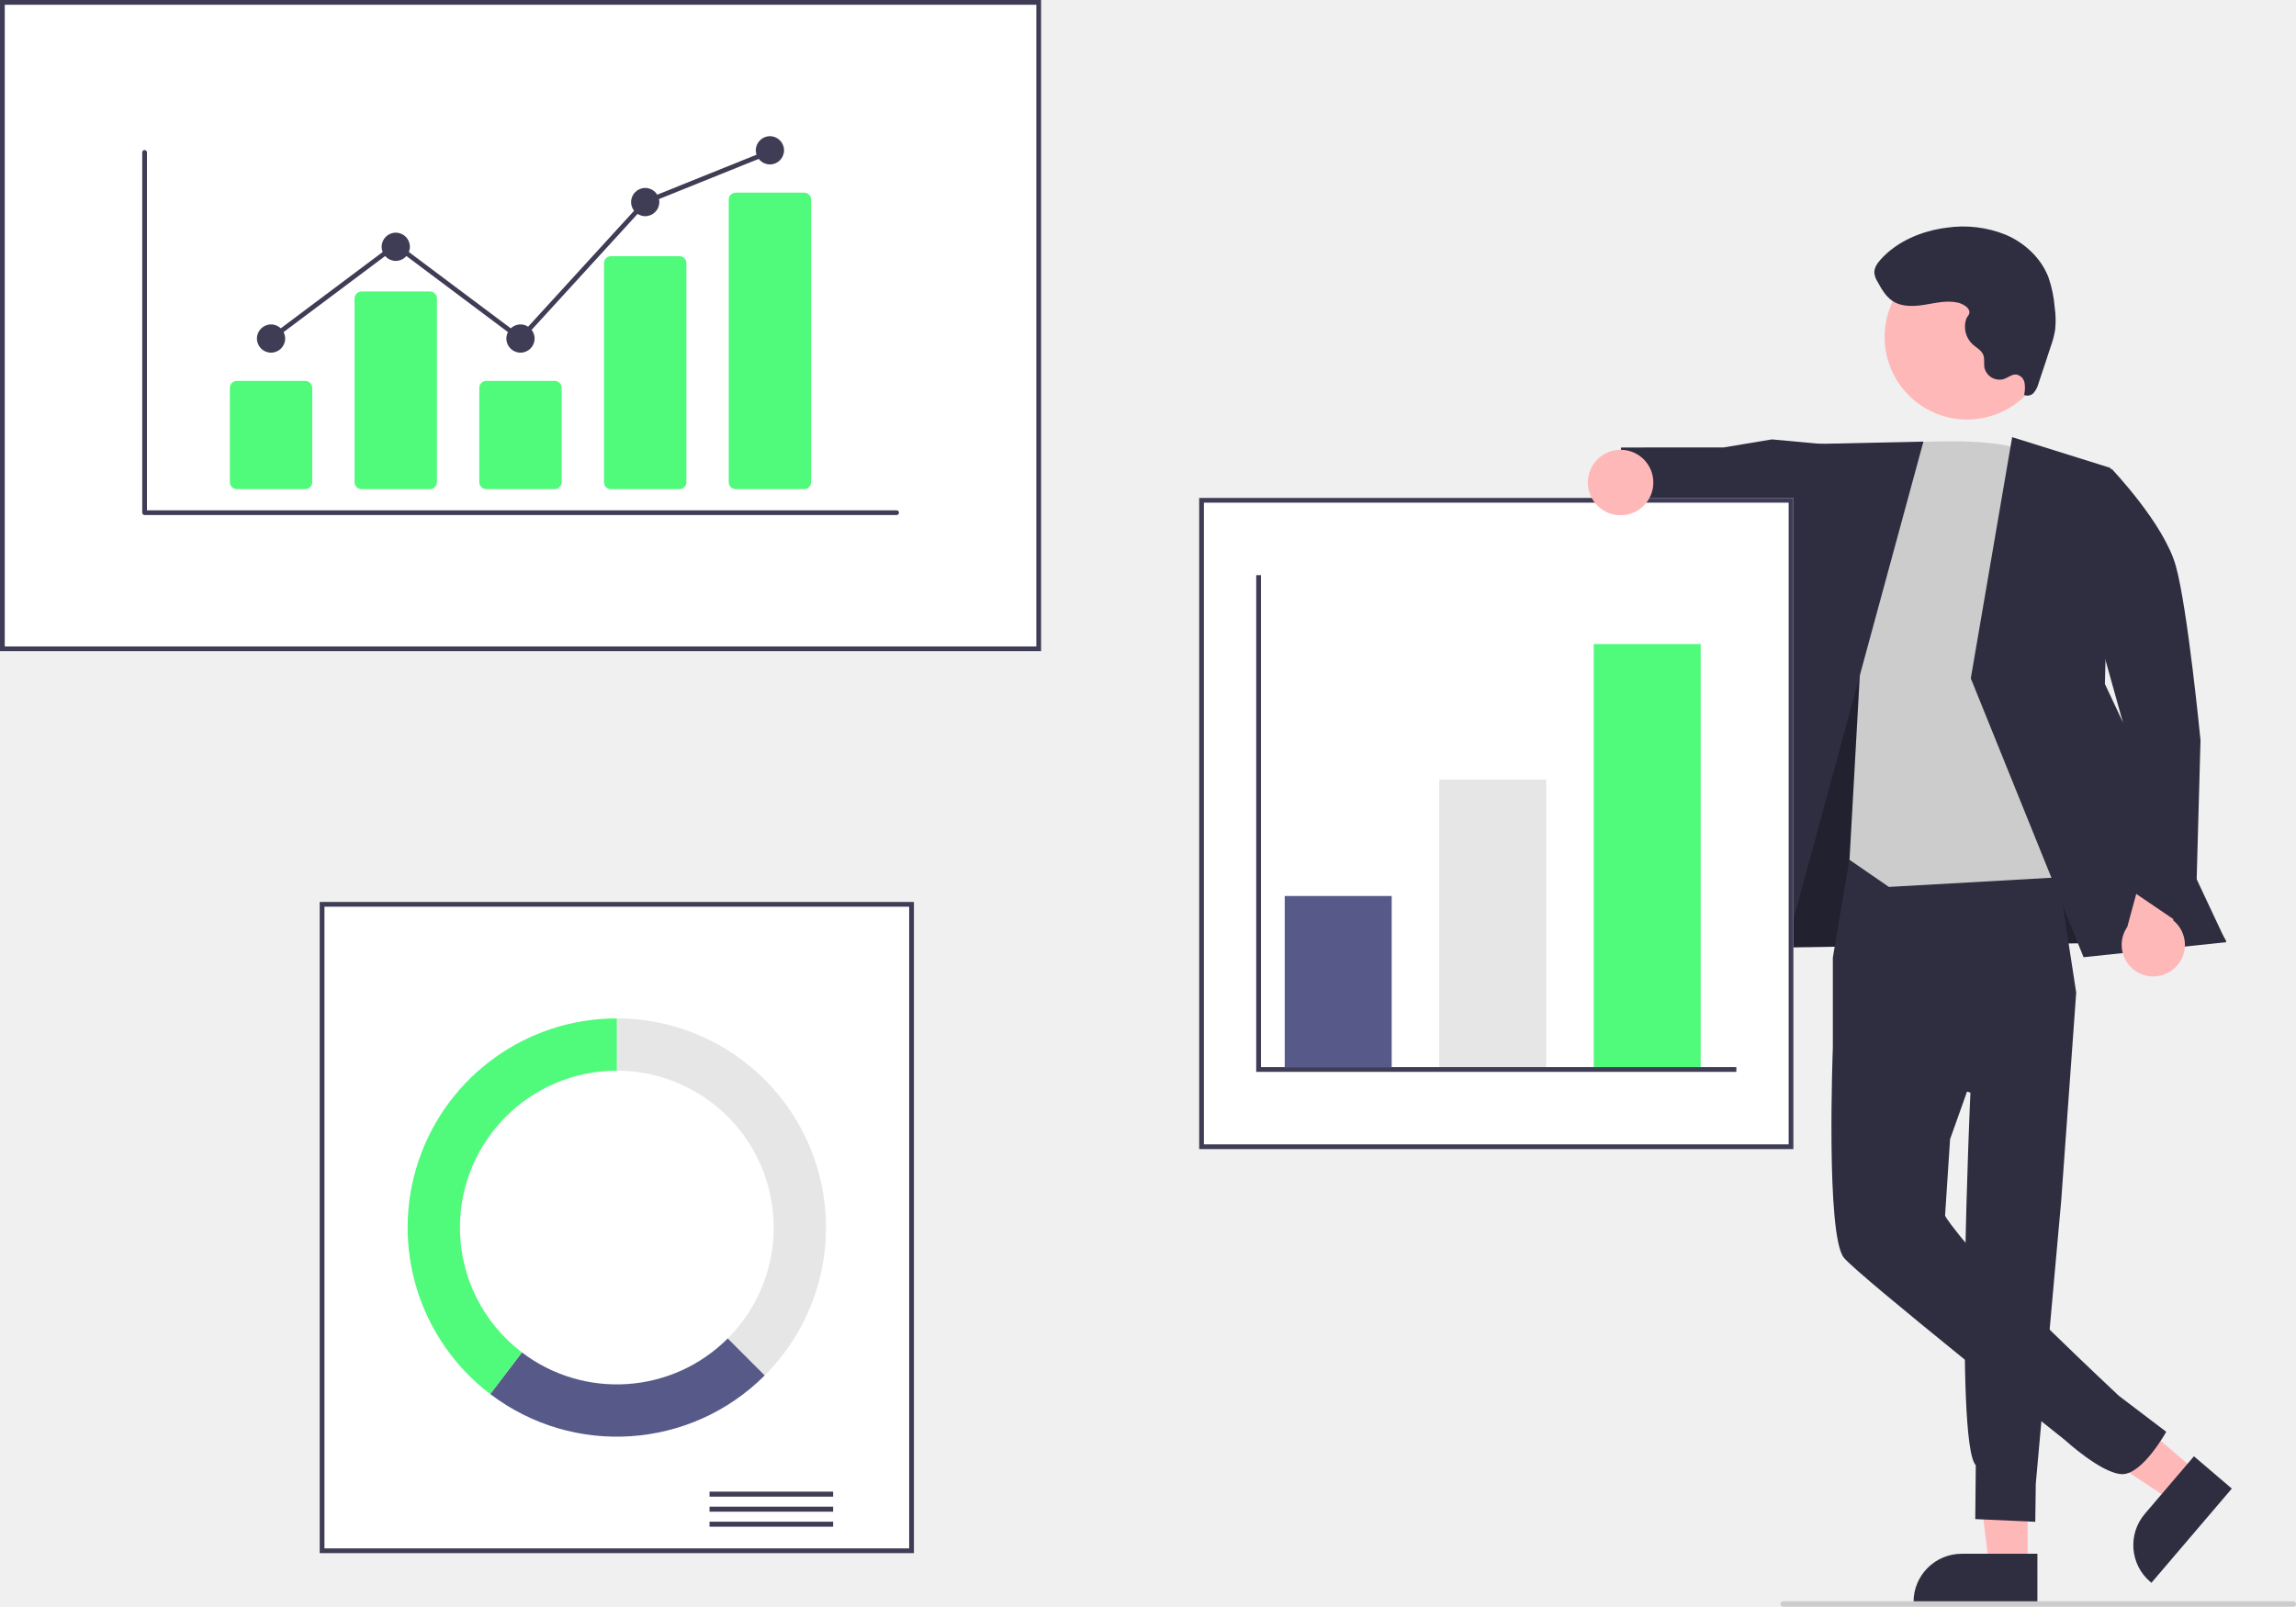
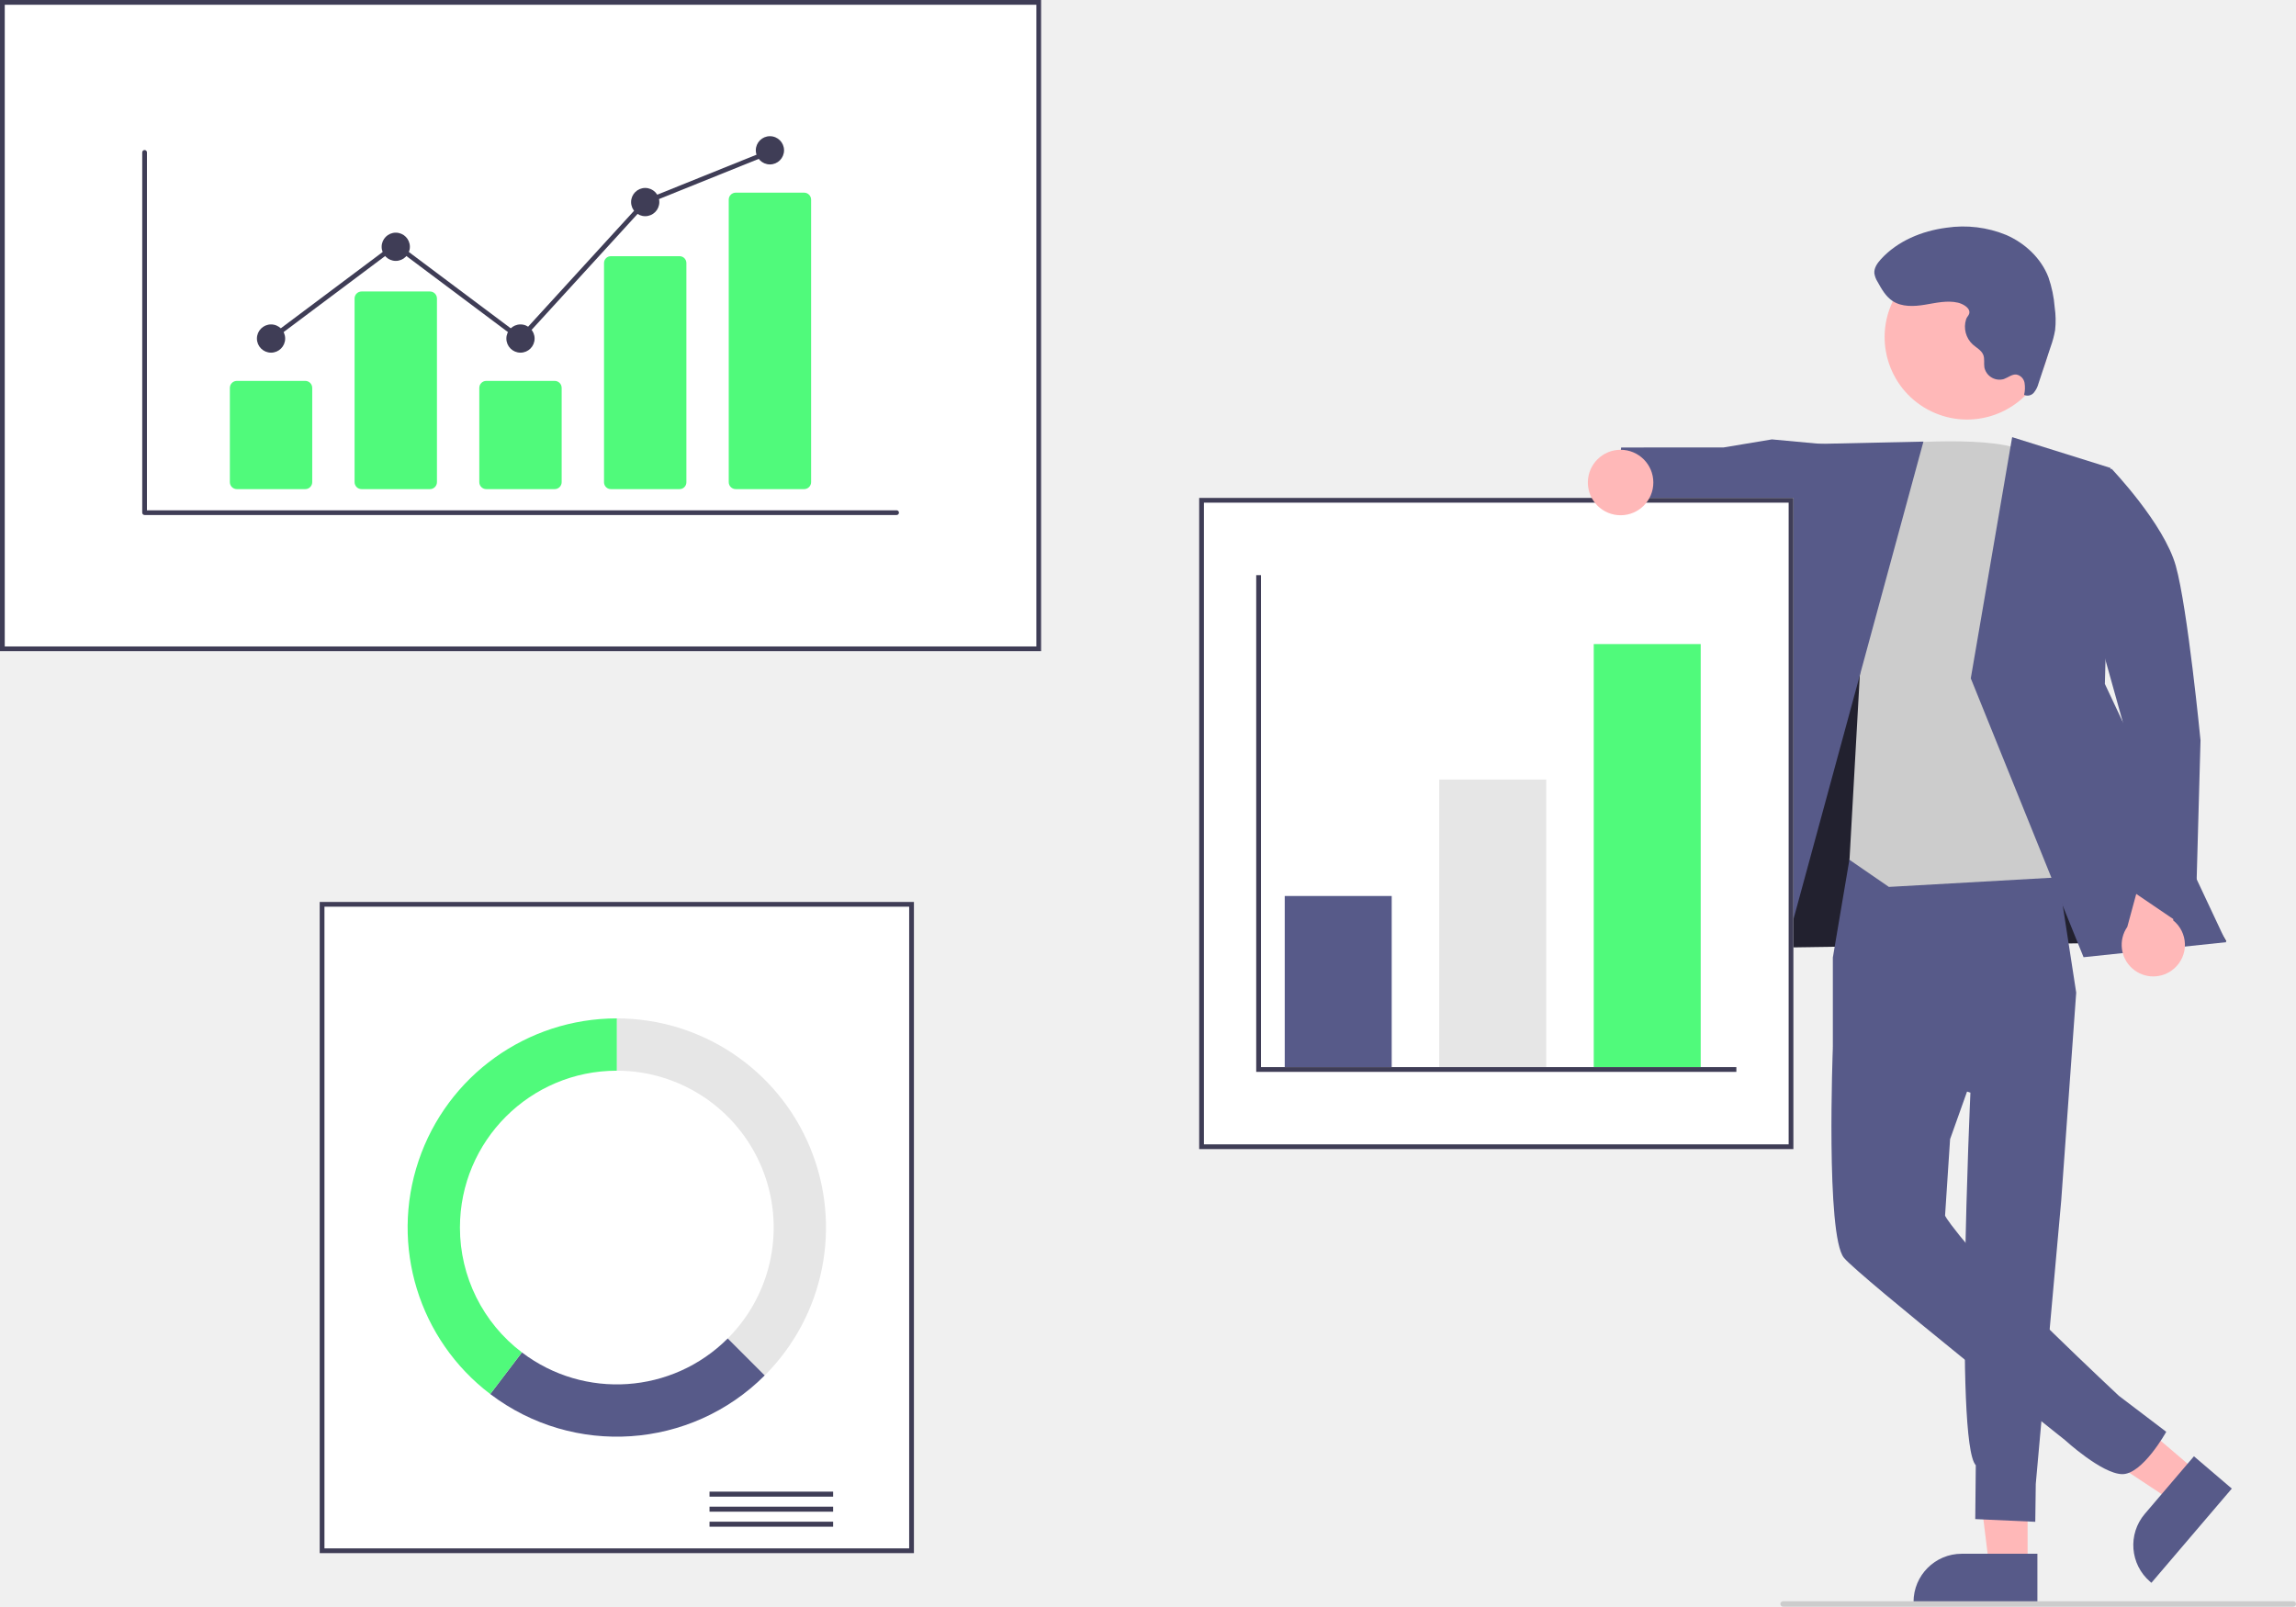
- <svg xmlns="http://www.w3.org/2000/svg" id="b2c7d13c-cf19-4853-8e1a-27f628056126" data-name="Layer 1" width="841.59" height="589" viewBox="0 0 841.59 589">
-   <polygon points="743.208 574.193 729.128 574.192 722.43 519.885 743.21 519.886 743.208 574.193" fill="#ffb8b8" />
-   <path d="M926.003,743.341l-45.399-.002V742.765A17.671,17.671,0,0,1,898.275,725.095h.001l27.728.001Z" transform="translate(-179.2049 -155.5)" fill="#2f2e41" />
-   <polygon points="805.349 539.578 796.21 550.289 750.55 520.133 764.039 504.326 805.349 539.578" fill="#ffb8b8" />
-   <path d="M997.267,701.206l-29.469,34.534-.437-.373a17.671,17.671,0,0,1-1.972-24.912l.001-.001,17.999-21.092Z" transform="translate(-179.2049 -155.5)" fill="#2f2e41" />
-   <polygon points="643.236 307.117 638.853 347.537 816.024 345.01 738.759 219.114 675.673 216.848 643.236 307.117" fill="#2f2e41" />
-   <polygon points="643.236 307.117 638.853 347.537 816.024 345.01 738.759 219.114 675.673 216.848 643.236 307.117" opacity="0.28" />
-   <path d="M857.28,469.556l-6.255,36.984v33.058L901.455,556.06s-5.904,128.404,1.967,136.583l-.193,19.742,22,1,.179-13.894L934.735,595.635l5.493-76.25-8.907-57.811Z" transform="translate(-179.2049 -155.5)" fill="#2f2e41" />
-   <path d="M896.35,501.392l-45.325,38.206s-2.653,68.932,4.084,77.016c5.786,6.943,81.038,66.832,81.038,66.832s13.374,12.268,20.869,12.464,16.213-15.525,16.213-15.525l-17.358-13.188S910.901,625.22,897.549,608.53c-5.389-6.737-5.389-7.41-5.389-7.41l1.841-28.014,18.525-51.991Z" transform="translate(-179.2049 -155.5)" fill="#2f2e41" />
-   <polygon points="669.024 162.885 649.482 161.079 631.756 164.033 594.222 164.045 591.024 191.249 625.277 198.914 633.624 194.823 668.419 208.08 669.024 162.885" fill="#2f2e41" />
-   <path d="M871.569,318.3s41.474-3.886,50.905,3.524,29.641,154.266,29.641,154.266l-80.545,4.546-14.44-9.935,4.099-73.317Z" transform="translate(-179.2049 -155.5)" fill="#ccc" />
-   <polygon points="705.024 161.885 659.275 162.889 616.622 355.62 650.305 363.031 705.024 161.885" fill="#2f2e41" />
-   <polygon points="737.546 160.256 773.583 171.535 771.536 250.722 816.024 345.396 763.725 350.905 722.386 248.675 737.546 160.256" fill="#2f2e41" />
-   <path d="M976.176,510.513a11.513,11.513,0,0,0-.436-17.649l7.25-25.291-14.295-8.154-9.737,35.86a11.576,11.576,0,0,0,17.218,15.234Z" transform="translate(-179.2049 -155.5)" fill="#ffb8b8" />
-   <path d="M931.905,329.234l21.323-1.85s19.143,20.022,23.498,35.524,9.071,64.005,9.071,64.005l-1.967,70.955L958.905,480.943l-1.672-61.031Z" transform="translate(-179.2049 -155.5)" fill="#2f2e41" />
-   <circle cx="900.239" cy="279.072" r="30.227" transform="translate(44.35273 779.6309) rotate(-61.33681)" fill="#ffb8b8" />
-   <path d="M896.869,266.453c-3.966-.916-8.083.099-12.099.757s-8.443.875-11.841-1.366c-2.509-1.655-4.052-4.393-5.501-7.027a8.088,8.088,0,0,1-1.183-3.101c-.171-1.948,1.069-3.725,2.384-5.172,6.112-6.718,15.044-10.396,24.051-11.564a41.554,41.554,0,0,1,21.961,2.682c6.837,2.999,12.715,8.491,15.403,15.456a43.895,43.895,0,0,1,2.301,11.038,32.97,32.97,0,0,1,.155,8.359,35.832,35.832,0,0,1-1.62,6.056l-4.453,13.446a8.859,8.859,0,0,1-1.751,3.466,3.029,3.029,0,0,1-3.547.777,11.04,11.04,0,0,0,.16-4.461,3.764,3.764,0,0,0-2.97-2.995c-1.641-.174-3.043,1.098-4.6,1.646a5.66,5.66,0,0,1-7.035-3.818q-.064-.215-.111-.436c-.246-1.537.167-3.183-.416-4.626-.683-1.691-2.493-2.578-3.853-3.793a8.869,8.869,0,0,1-2.433-9.217c.364-1.119,1.392-1.628,1.187-2.913C900.787,267.963,898.301,266.784,896.869,266.453Z" transform="translate(-179.2049 -155.5)" fill="#2f2e41" />
-   <path d="M560.817,394.225H179.205V155.5H560.817Z" transform="translate(-179.2049 -155.5)" fill="#fff" />
-   <path d="M560.817,394.225H179.205V155.5H560.817ZM180.947,392.483H559.074V157.243H180.947Z" transform="translate(-179.2049 -155.5)" fill="#3f3d56" />
-   <path d="M514.204,724.869H296.389V486.143H514.204Z" transform="translate(-179.2049 -155.5)" fill="#fff" />
-   <path d="M514.204,724.869H296.389V486.143H514.204Zm-216.072-1.743H512.462V487.886H298.132Z" transform="translate(-179.2049 -155.5)" fill="#3f3d56" />
-   <rect x="260.071" y="546.822" width="45.306" height="1.837" fill="#3f3d56" />
-   <rect x="260.071" y="552.332" width="45.306" height="1.837" fill="#3f3d56" />
-   <rect x="260.071" y="557.842" width="45.306" height="1.837" fill="#3f3d56" />
-   <path d="M405.297,528.835v19.168a57.503,57.503,0,0,1,40.661,98.164l13.554,13.554A76.671,76.671,0,0,0,405.297,528.835Z" transform="translate(-179.2049 -155.5)" fill="#e6e6e6" />
-   <path d="M459.511,659.72l-13.554-13.554a57.489,57.489,0,0,1-75.451,5.116l-11.601,15.265A76.669,76.669,0,0,0,459.511,659.72Z" transform="translate(-179.2049 -155.5)" fill="#575a89" />
-   <path d="M347.794,605.506a57.503,57.503,0,0,1,57.503-57.503V528.835a76.67,76.67,0,0,0-46.392,137.713l11.602-15.265A57.403,57.403,0,0,1,347.794,605.506Z" transform="translate(-179.2049 -155.5)" fill="#50fa7b" />
-   <path d="M836.57,576.755H618.755V338.029H836.57Z" transform="translate(-179.2049 -155.5)" fill="#fff" />
-   <path d="M836.57,576.755H618.755V338.029H836.57ZM620.498,575.012H834.828V339.771H620.498Z" transform="translate(-179.2049 -155.5)" fill="#3f3d56" />
-   <rect x="470.916" y="328.465" width="39.207" height="62.731" fill="#575a89" />
-   <rect x="527.548" y="285.773" width="39.207" height="105.422" fill="#e6e6e6" />
-   <rect x="584.18" y="236.112" width="39.207" height="155.084" fill="#50fa7b" />
-   <polygon points="636.455 392.939 460.461 392.939 460.461 210.845 462.203 210.845 462.203 391.196 636.455 391.196 636.455 392.939" fill="#3f3d56" />
-   <circle cx="594.024" cy="176.885" r="12" fill="#ffb8b8" />
-   <path d="M1019.795,744.5h-187a1,1,0,0,1,0-2h187a1,1,0,0,1,0,2Z" transform="translate(-179.2049 -155.5)" fill="#ccc" />
-   <path d="M507.82,344.299H232.202a.863.863,0,0,1-.863-.863V211.332a.863.863,0,0,1,1.725,0V342.573H507.82a.863.863,0,1,1,0,1.725Z" transform="translate(-179.2049 -155.5)" fill="#3f3d56" />
-   <path d="M291.089,334.81H266.021a2.563,2.563,0,0,1-2.561-2.56V297.693a2.563,2.563,0,0,1,2.561-2.56h25.069a2.563,2.563,0,0,1,2.561,2.56v34.557A2.563,2.563,0,0,1,291.089,334.81Z" transform="translate(-179.2049 -155.5)" fill="#50fa7b" />
-   <path d="M336.805,334.81H311.736a2.563,2.563,0,0,1-2.561-2.56V264.916a2.563,2.563,0,0,1,2.561-2.56H336.805a2.563,2.563,0,0,1,2.561,2.56v67.334A2.563,2.563,0,0,1,336.805,334.81Z" transform="translate(-179.2049 -155.5)" fill="#50fa7b" />
-   <path d="M382.521,334.81H357.452a2.563,2.563,0,0,1-2.561-2.56V297.693a2.563,2.563,0,0,1,2.561-2.56h25.069a2.563,2.563,0,0,1,2.561,2.56v34.557A2.563,2.563,0,0,1,382.521,334.81Z" transform="translate(-179.2049 -155.5)" fill="#50fa7b" />
-   <path d="M428.236,334.81H403.168a2.507,2.507,0,0,1-2.561-2.444V251.861a2.507,2.507,0,0,1,2.561-2.444h25.069a2.507,2.507,0,0,1,2.561,2.444v80.505A2.507,2.507,0,0,1,428.236,334.81Z" transform="translate(-179.2049 -155.5)" fill="#50fa7b" />
-   <path d="M473.952,334.81H448.883a2.563,2.563,0,0,1-2.561-2.56V228.688a2.563,2.563,0,0,1,2.561-2.56h25.069a2.563,2.563,0,0,1,2.561,2.56V332.25A2.563,2.563,0,0,1,473.952,334.81Z" transform="translate(-179.2049 -155.5)" fill="#50fa7b" />
-   <circle cx="99.35" cy="124.107" r="5.175" fill="#3f3d56" />
-   <circle cx="145.066" cy="90.467" r="5.175" fill="#3f3d56" />
-   <circle cx="190.781" cy="124.107" r="5.175" fill="#3f3d56" />
-   <circle cx="236.497" cy="74.078" r="5.175" fill="#3f3d56" />
-   <circle cx="282.213" cy="55.102" r="5.175" fill="#3f3d56" />
-   <polygon points="190.89 125.266 145.066 90.943 99.867 124.797 98.833 123.416 145.066 88.787 190.672 122.947 235.993 73.352 236.175 73.278 281.89 54.858 282.535 56.459 237.001 74.805 190.89 125.266" fill="#3f3d56" />
+ <svg xmlns="http://www.w3.org/2000/svg" id="b2c7d13c-cf19-4853-8e1a-27f628056126" data-name="Layer 1" width="841.59" height="589" viewBox="0 0 841.59 589" version="1.1">
+   <defs id="defs97" />
+   <polygon points="743.208 574.193 729.128 574.192 722.43 519.885 743.21 519.886 743.208 574.193" fill="#ffb8b8" id="polygon2" />
+   <path d="M926.003,743.341l-45.399-.002V742.765A17.671,17.671,0,0,1,898.275,725.095h.001l27.728.001Z" transform="translate(-179.2049 -155.5)" fill="#2f2e41" id="path4" style="fill:#575a89;fill-opacity:1" />
+   <polygon points="805.349 539.578 796.21 550.289 750.55 520.133 764.039 504.326 805.349 539.578" fill="#ffb8b8" id="polygon6" />
+   <path d="M997.267,701.206l-29.469,34.534-.437-.373a17.671,17.671,0,0,1-1.972-24.912l.001-.001,17.999-21.092Z" transform="translate(-179.2049 -155.5)" fill="#2f2e41" id="path8" style="fill:#575a89;fill-opacity:1" />
+   <polygon points="643.236 307.117 638.853 347.537 816.024 345.01 738.759 219.114 675.673 216.848 643.236 307.117" fill="#2f2e41" id="polygon10" />
+   <polygon points="643.236 307.117 638.853 347.537 816.024 345.01 738.759 219.114 675.673 216.848 643.236 307.117" opacity="0.28" id="polygon12" />
+   <path d="M857.28,469.556l-6.255,36.984v33.058L901.455,556.06s-5.904,128.404,1.967,136.583l-.193,19.742,22,1,.179-13.894L934.735,595.635l5.493-76.25-8.907-57.811Z" transform="translate(-179.2049 -155.5)" fill="#2f2e41" id="path14" style="fill:#575a89;fill-opacity:1" />
+   <path d="M896.35,501.392l-45.325,38.206s-2.653,68.932,4.084,77.016c5.786,6.943,81.038,66.832,81.038,66.832s13.374,12.268,20.869,12.464,16.213-15.525,16.213-15.525l-17.358-13.188S910.901,625.22,897.549,608.53c-5.389-6.737-5.389-7.41-5.389-7.41l1.841-28.014,18.525-51.991Z" transform="translate(-179.2049 -155.5)" fill="#2f2e41" id="path16" style="fill:#575a89;fill-opacity:1" />
+   <polygon points="669.024 162.885 649.482 161.079 631.756 164.033 594.222 164.045 591.024 191.249 625.277 198.914 633.624 194.823 668.419 208.08 669.024 162.885" fill="#2f2e41" id="polygon18" style="fill:#575a89;fill-opacity:1" />
+   <path d="M871.569,318.3s41.474-3.886,50.905,3.524,29.641,154.266,29.641,154.266l-80.545,4.546-14.44-9.935,4.099-73.317Z" transform="translate(-179.2049 -155.5)" fill="#ccc" id="path20" />
+   <polygon points="705.024 161.885 659.275 162.889 616.622 355.62 650.305 363.031 705.024 161.885" fill="#2f2e41" id="polygon22" style="fill:#575a89;fill-opacity:1" />
+   <polygon points="737.546 160.256 773.583 171.535 771.536 250.722 816.024 345.396 763.725 350.905 722.386 248.675 737.546 160.256" fill="#2f2e41" id="polygon24" style="fill:#575a89;fill-opacity:1" />
+   <path d="M976.176,510.513a11.513,11.513,0,0,0-.436-17.649l7.25-25.291-14.295-8.154-9.737,35.86a11.576,11.576,0,0,0,17.218,15.234Z" transform="translate(-179.2049 -155.5)" fill="#ffb8b8" id="path26" />
+   <path d="M931.905,329.234l21.323-1.85s19.143,20.022,23.498,35.524,9.071,64.005,9.071,64.005l-1.967,70.955L958.905,480.943l-1.672-61.031Z" transform="translate(-179.2049 -155.5)" fill="#2f2e41" id="path28" style="fill:#575a89;fill-opacity:1" />
+   <circle cx="900.239" cy="279.072" r="30.227" transform="translate(44.35273 779.6309) rotate(-61.33681)" fill="#ffb8b8" id="circle30" />
+   <path d="M896.869,266.453c-3.966-.916-8.083.099-12.099.757s-8.443.875-11.841-1.366c-2.509-1.655-4.052-4.393-5.501-7.027a8.088,8.088,0,0,1-1.183-3.101c-.171-1.948,1.069-3.725,2.384-5.172,6.112-6.718,15.044-10.396,24.051-11.564a41.554,41.554,0,0,1,21.961,2.682c6.837,2.999,12.715,8.491,15.403,15.456a43.895,43.895,0,0,1,2.301,11.038,32.97,32.97,0,0,1,.155,8.359,35.832,35.832,0,0,1-1.62,6.056l-4.453,13.446a8.859,8.859,0,0,1-1.751,3.466,3.029,3.029,0,0,1-3.547.777,11.04,11.04,0,0,0,.16-4.461,3.764,3.764,0,0,0-2.97-2.995c-1.641-.174-3.043,1.098-4.6,1.646a5.66,5.66,0,0,1-7.035-3.818q-.064-.215-.111-.436c-.246-1.537.167-3.183-.416-4.626-.683-1.691-2.493-2.578-3.853-3.793a8.869,8.869,0,0,1-2.433-9.217c.364-1.119,1.392-1.628,1.187-2.913C900.787,267.963,898.301,266.784,896.869,266.453Z" transform="translate(-179.2049 -155.5)" fill="#2f2e41" id="path32" style="fill:#575a89;fill-opacity:1" />
+   <path d="M560.817,394.225H179.205V155.5H560.817Z" transform="translate(-179.2049 -155.5)" fill="#fff" id="path34" />
+   <path d="M560.817,394.225H179.205V155.5H560.817ZM180.947,392.483H559.074V157.243H180.947Z" transform="translate(-179.2049 -155.5)" fill="#3f3d56" id="path36" />
+   <path d="M514.204,724.869H296.389V486.143H514.204Z" transform="translate(-179.2049 -155.5)" fill="#fff" id="path38" />
+   <path d="M514.204,724.869H296.389V486.143H514.204Zm-216.072-1.743H512.462V487.886H298.132Z" transform="translate(-179.2049 -155.5)" fill="#3f3d56" id="path40" />
+   <rect x="260.071" y="546.822" width="45.306" height="1.837" fill="#3f3d56" id="rect42" />
+   <rect x="260.071" y="552.332" width="45.306" height="1.837" fill="#3f3d56" id="rect44" />
+   <rect x="260.071" y="557.842" width="45.306" height="1.837" fill="#3f3d56" id="rect46" />
+   <path d="M405.297,528.835v19.168a57.503,57.503,0,0,1,40.661,98.164l13.554,13.554A76.671,76.671,0,0,0,405.297,528.835Z" transform="translate(-179.2049 -155.5)" fill="#e6e6e6" id="path48" />
+   <path d="M459.511,659.72l-13.554-13.554a57.489,57.489,0,0,1-75.451,5.116l-11.601,15.265A76.669,76.669,0,0,0,459.511,659.72Z" transform="translate(-179.2049 -155.5)" fill="#575a89" id="path50" />
+   <path d="M347.794,605.506a57.503,57.503,0,0,1,57.503-57.503V528.835a76.67,76.67,0,0,0-46.392,137.713l11.602-15.265A57.403,57.403,0,0,1,347.794,605.506Z" transform="translate(-179.2049 -155.5)" fill="#50fa7b" id="path52" />
+   <path d="M836.57,576.755H618.755V338.029H836.57Z" transform="translate(-179.2049 -155.5)" fill="#fff" id="path54" />
+   <path d="M836.57,576.755H618.755V338.029H836.57ZM620.498,575.012H834.828V339.771H620.498Z" transform="translate(-179.2049 -155.5)" fill="#3f3d56" id="path56" />
+   <rect x="470.916" y="328.465" width="39.207" height="62.731" fill="#575a89" id="rect58" />
+   <rect x="527.548" y="285.773" width="39.207" height="105.422" fill="#e6e6e6" id="rect60" />
+   <rect x="584.18" y="236.112" width="39.207" height="155.084" fill="#50fa7b" id="rect62" />
+   <polygon points="636.455 392.939 460.461 392.939 460.461 210.845 462.203 210.845 462.203 391.196 636.455 391.196 636.455 392.939" fill="#3f3d56" id="polygon64" />
+   <circle cx="594.024" cy="176.885" r="12" fill="#ffb8b8" id="circle66" />
+   <path d="M1019.795,744.5h-187a1,1,0,0,1,0-2h187a1,1,0,0,1,0,2Z" transform="translate(-179.2049 -155.5)" fill="#ccc" id="path68" />
+   <path d="M507.82,344.299H232.202a.863.863,0,0,1-.863-.863V211.332a.863.863,0,0,1,1.725,0V342.573H507.82a.863.863,0,1,1,0,1.725Z" transform="translate(-179.2049 -155.5)" fill="#3f3d56" id="path70" />
+   <path d="M291.089,334.81H266.021a2.563,2.563,0,0,1-2.561-2.56V297.693a2.563,2.563,0,0,1,2.561-2.56h25.069a2.563,2.563,0,0,1,2.561,2.56v34.557A2.563,2.563,0,0,1,291.089,334.81Z" transform="translate(-179.2049 -155.5)" fill="#50fa7b" id="path72" />
+   <path d="M336.805,334.81H311.736a2.563,2.563,0,0,1-2.561-2.56V264.916a2.563,2.563,0,0,1,2.561-2.56H336.805a2.563,2.563,0,0,1,2.561,2.56v67.334A2.563,2.563,0,0,1,336.805,334.81Z" transform="translate(-179.2049 -155.5)" fill="#50fa7b" id="path74" />
+   <path d="M382.521,334.81H357.452a2.563,2.563,0,0,1-2.561-2.56V297.693a2.563,2.563,0,0,1,2.561-2.56h25.069a2.563,2.563,0,0,1,2.561,2.56v34.557A2.563,2.563,0,0,1,382.521,334.81Z" transform="translate(-179.2049 -155.5)" fill="#50fa7b" id="path76" />
+   <path d="M428.236,334.81H403.168a2.507,2.507,0,0,1-2.561-2.444V251.861a2.507,2.507,0,0,1,2.561-2.444h25.069a2.507,2.507,0,0,1,2.561,2.444v80.505A2.507,2.507,0,0,1,428.236,334.81Z" transform="translate(-179.2049 -155.5)" fill="#50fa7b" id="path78" />
+   <path d="M473.952,334.81H448.883a2.563,2.563,0,0,1-2.561-2.56V228.688a2.563,2.563,0,0,1,2.561-2.56h25.069a2.563,2.563,0,0,1,2.561,2.56V332.25A2.563,2.563,0,0,1,473.952,334.81Z" transform="translate(-179.2049 -155.5)" fill="#50fa7b" id="path80" />
+   <circle cx="99.35" cy="124.107" r="5.175" fill="#3f3d56" id="circle82" />
+   <circle cx="145.066" cy="90.467" r="5.175" fill="#3f3d56" id="circle84" />
+   <circle cx="190.781" cy="124.107" r="5.175" fill="#3f3d56" id="circle86" />
+   <circle cx="236.497" cy="74.078" r="5.175" fill="#3f3d56" id="circle88" />
+   <circle cx="282.213" cy="55.102" r="5.175" fill="#3f3d56" id="circle90" />
+   <polygon points="190.89 125.266 145.066 90.943 99.867 124.797 98.833 123.416 145.066 88.787 190.672 122.947 235.993 73.352 236.175 73.278 281.89 54.858 282.535 56.459 237.001 74.805 190.89 125.266" fill="#3f3d56" id="polygon92" />
</svg>
